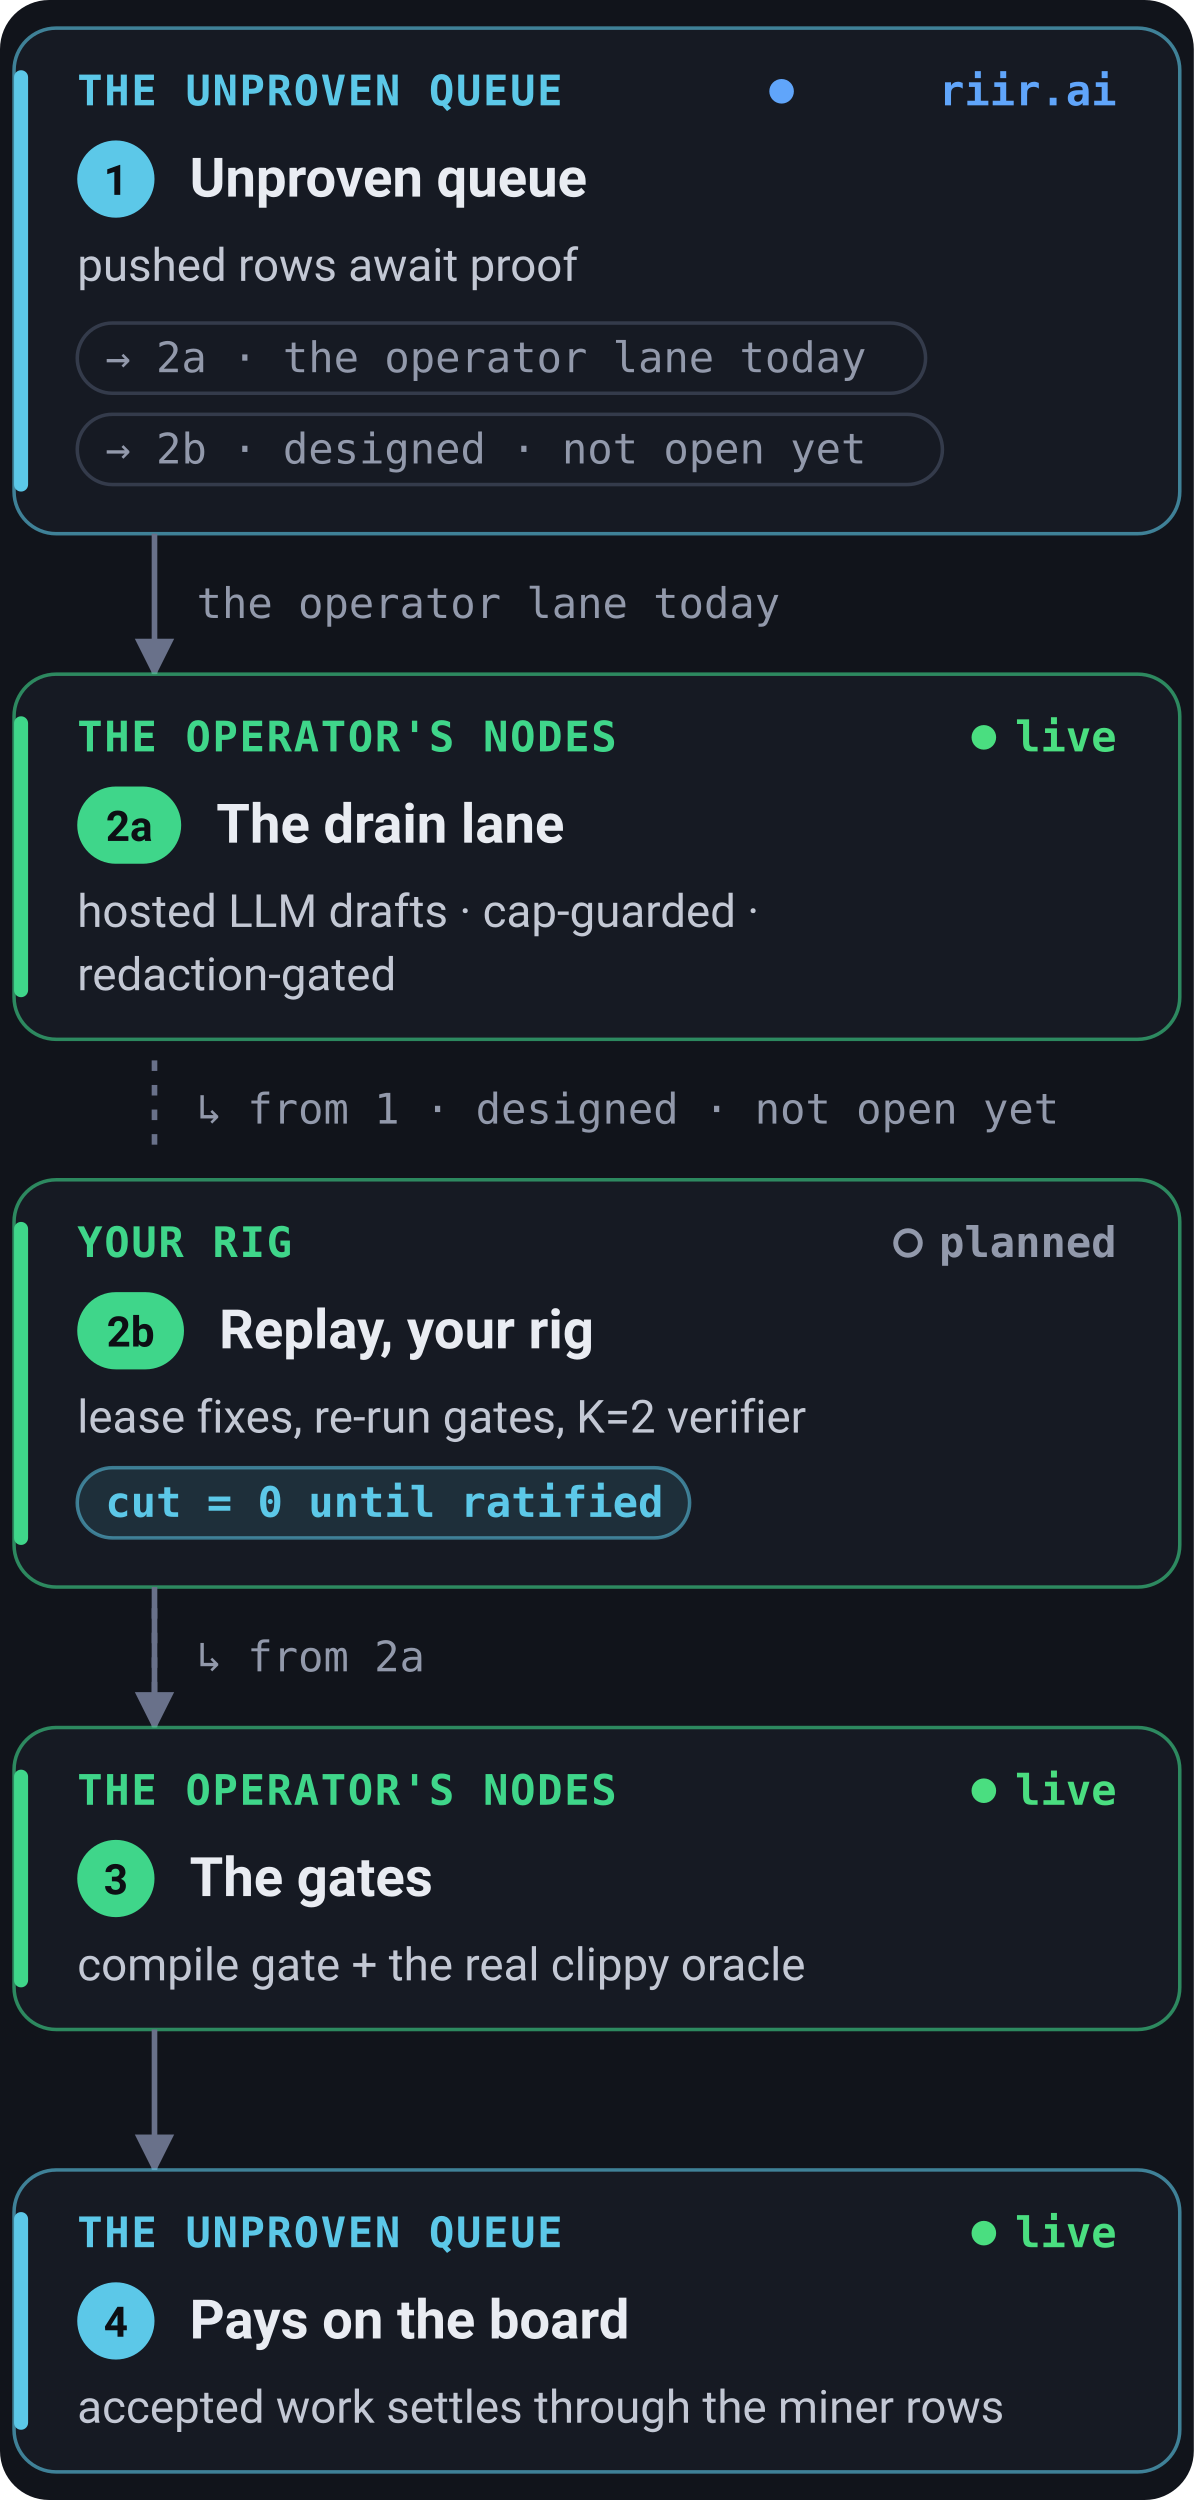
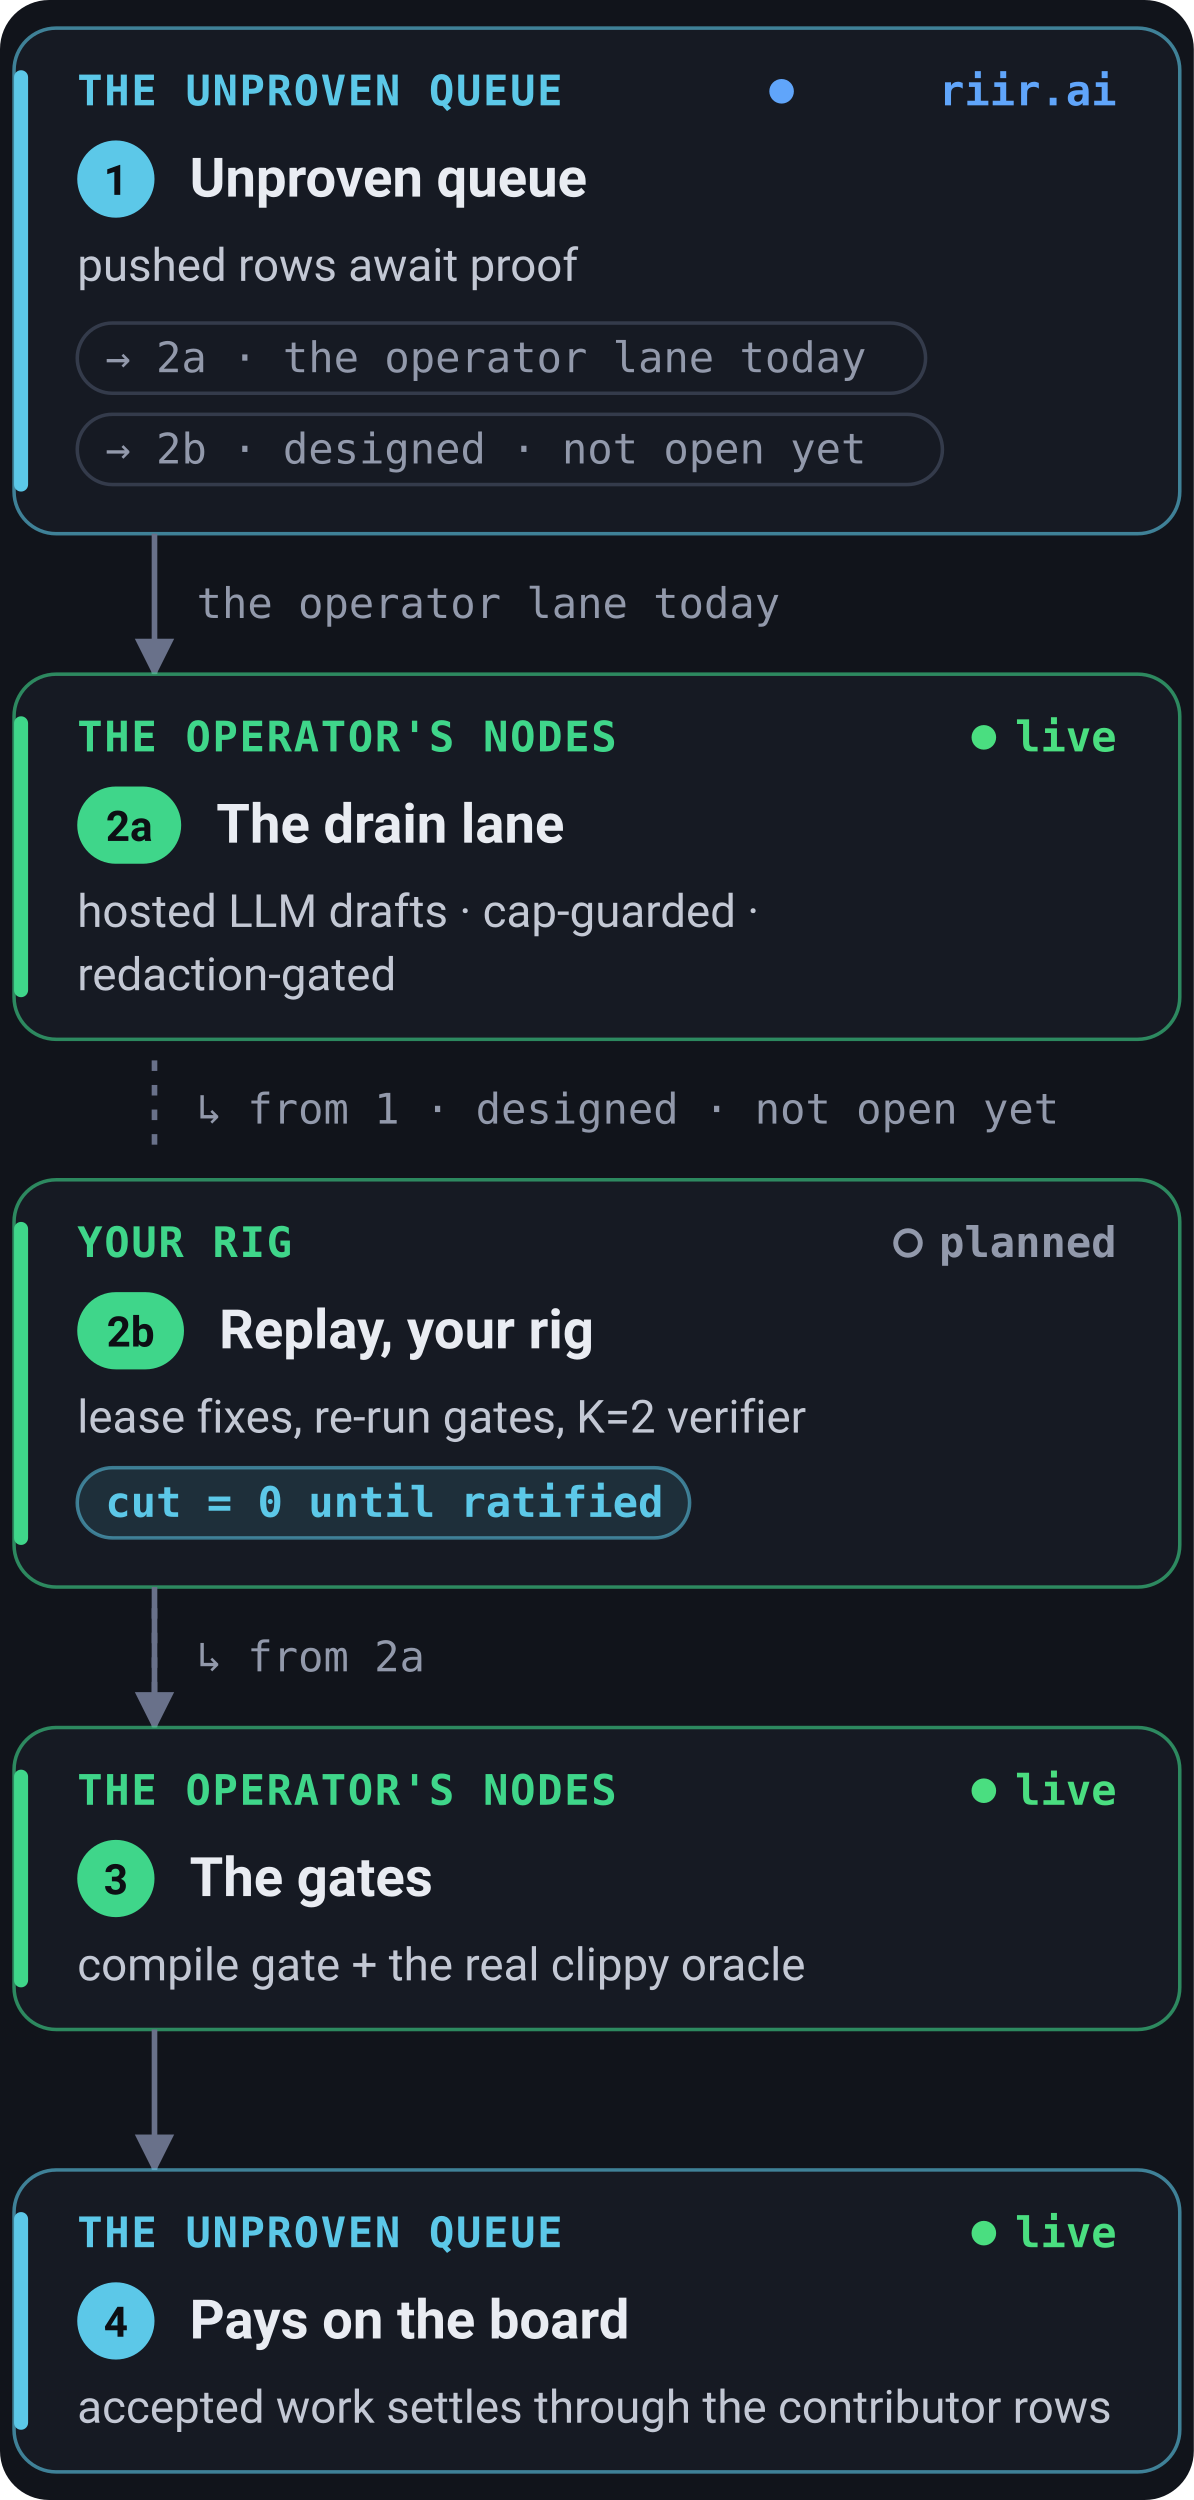
<svg xmlns="http://www.w3.org/2000/svg" id="role-fixer-flow-m" data-gfflow="1" viewBox="0 0 340 712" width="340" height="712" role="img" aria-labelledby="role-fixer-flow-m-t role-fixer-flow-m-d">
  <style>#role-fixer-flow-m .k{font:600 12px ui-monospace,SFMono-Regular,Menlo,Consolas,monospace;letter-spacing:.04em}#role-fixer-flow-m .t{font:700 15.5px ui-sans-serif,system-ui,-apple-system,"Segoe UI",Roboto,"Helvetica Neue",Arial,sans-serif;fill:#e9ecf2}#role-fixer-flow-m .d{font:400 13px ui-sans-serif,system-ui,-apple-system,"Segoe UI",Roboto,"Helvetica Neue",Arial,sans-serif;fill:#c3c8d4}#role-fixer-flow-m .n{font:700 12px ui-sans-serif,system-ui,-apple-system,"Segoe UI",Roboto,"Helvetica Neue",Arial,sans-serif;fill:#0d0f14}#role-fixer-flow-m .s{font:600 12px ui-monospace,SFMono-Regular,Menlo,Consolas,monospace}#role-fixer-flow-m .el{font:500 12px ui-monospace,SFMono-Regular,Menlo,Consolas,monospace;fill:#9299ab}#role-fixer-flow-m .e{fill:none;stroke-width:1.6}</style>
  <defs>
    <marker id="role-fixer-flow-m-a0" viewBox="0 0 10 10" refX="9" refY="5" markerWidth="7" markerHeight="7" orient="auto-start-reverse">
      <path d="M0,0 L10,5 L0,10 z" fill="#69718a" />
    </marker>
  </defs>
  <rect width="340" height="712" rx="14" fill="#11141b" />
  <g data-step="q" data-n="1">
    <rect class="gf-cb" x="4" y="8" width="332" height="144" rx="12" fill="#161a23" stroke="#5cc8e8" stroke-opacity=".6" />
    <rect x="4" y="20" width="4" height="120" rx="2" fill="#5cc8e8" />
    <text x="22" y="30" class="k" fill="#5cc8e8">THE UNPROVEN QUEUE</text>
    <circle cx="222.6" cy="26" r="3.5" fill="#60a5fa" />
    <text x="318" y="30" text-anchor="end" class="s" fill="#60a5fa">riir.ai</text>
    <circle cx="33" cy="51" r="11" fill="#5cc8e8" />
    <text x="33" y="55.5" text-anchor="middle" class="n">1</text>
    <text x="54" y="56" class="t">Unproven queue</text>
    <text x="22" y="80" class="d">pushed rows await proof</text>
    <rect x="22" y="92" width="241.6" height="20" rx="10" fill="none" stroke="#343b4b" />
    <text x="30" y="106" class="el">→ 2a · the operator lane today</text>
    <rect x="22" y="118" width="246.4" height="20" rx="10" fill="none" stroke="#343b4b" />
    <text x="30" y="132" class="el">→ 2b · designed · not open yet</text>
  </g>
  <g data-edge="q-&gt;drain">
    <path class="e" d="M44,152 V192" stroke="#69718a" marker-end="url(#role-fixer-flow-m-a0)" />
    <text class="el" x="56" y="176">the operator lane today</text>
  </g>
  <g data-step="drain" data-n="2a">
    <rect class="gf-cb" x="4" y="192" width="332" height="104" rx="12" fill="#161a23" stroke="#3fd68a" stroke-opacity=".6" />
    <rect x="4" y="204" width="4" height="80" rx="2" fill="#3fd68a" />
    <text x="22" y="214" class="k" fill="#3fd68a">THE OPERATOR'S NODES</text>
    <circle cx="280.2" cy="210" r="3.5" fill="#4ade80" />
    <text x="318" y="214" text-anchor="end" class="s" fill="#4ade80">live</text>
    <rect x="22" y="224" width="29.6" height="22" rx="11" fill="#3fd68a" />
    <text x="36.8" y="239.5" text-anchor="middle" class="n">2a</text>
    <text x="61.6" y="240" class="t">The drain lane</text>
    <text x="22" y="264" class="d">hosted LLM drafts · cap-guarded ·</text>
    <text x="22" y="282" class="d">redaction-gated</text>
  </g>
  <g data-edge="q-&gt;rep">
    <path class="e" d="M44,302 V330" stroke="#69718a" stroke-dasharray="3 4" />
    <text class="el" x="56" y="320">↳ from 1 · designed · not open yet</text>
  </g>
  <g data-step="rep" data-n="2b">
    <rect class="gf-cb" x="4" y="336" width="332" height="116" rx="12" fill="#161a23" stroke="#3fd68a" stroke-opacity=".6" />
    <rect x="4" y="348" width="4" height="92" rx="2" fill="#3fd68a" />
    <text x="22" y="358" class="k" fill="#3fd68a">YOUR RIG</text>
    <circle cx="258.6" cy="354" r="3.5" fill="none" stroke="#9299ab" stroke-width="1.4" />
    <text x="318" y="358" text-anchor="end" class="s" fill="#9299ab">planned</text>
    <rect x="22" y="368" width="30.4" height="22" rx="11" fill="#3fd68a" />
    <text x="37.2" y="383.5" text-anchor="middle" class="n">2b</text>
    <text x="62.4" y="384" class="t">Replay, your rig</text>
    <text x="22" y="408" class="d">lease fixes, re-run gates, K=2 verifier</text>
    <rect x="22" y="418" width="174.4" height="20" rx="10" fill="#5cc8e8" fill-opacity=".12" stroke="#5cc8e8" stroke-opacity=".55" />
    <text x="30" y="432" class="s" fill="#5cc8e8">cut = 0 until ratified</text>
  </g>
  <g data-edge="rep-&gt;gates">
    <path class="e" d="M44,452 V492" stroke="#69718a" marker-end="url(#role-fixer-flow-m-a0)" />
  </g>
  <g data-edge="drain-&gt;gates">
    <path class="e" d="M44,458 V486" stroke="#69718a" stroke-dasharray="3 4" />
    <text class="el" x="56" y="476">↳ from 2a</text>
  </g>
  <g data-step="gates" data-n="3">
    <rect class="gf-cb" x="4" y="492" width="332" height="86" rx="12" fill="#161a23" stroke="#3fd68a" stroke-opacity=".6" />
    <rect x="4" y="504" width="4" height="62" rx="2" fill="#3fd68a" />
    <text x="22" y="514" class="k" fill="#3fd68a">THE OPERATOR'S NODES</text>
    <circle cx="280.2" cy="510" r="3.5" fill="#4ade80" />
    <text x="318" y="514" text-anchor="end" class="s" fill="#4ade80">live</text>
    <circle cx="33" cy="535" r="11" fill="#3fd68a" />
    <text x="33" y="539.5" text-anchor="middle" class="n">3</text>
    <text x="54" y="540" class="t">The gates</text>
    <text x="22" y="564" class="d">compile gate + the real clippy oracle</text>
  </g>
  <g data-edge="gates-&gt;pay">
    <path class="e" d="M44,578 V618" stroke="#69718a" marker-end="url(#role-fixer-flow-m-a0)" />
  </g>
  <g data-step="pay" data-n="4">
    <rect class="gf-cb" x="4" y="618" width="332" height="86" rx="12" fill="#161a23" stroke="#5cc8e8" stroke-opacity=".6" />
    <rect x="4" y="630" width="4" height="62" rx="2" fill="#5cc8e8" />
    <text x="22" y="640" class="k" fill="#5cc8e8">THE UNPROVEN QUEUE</text>
    <circle cx="280.2" cy="636" r="3.5" fill="#4ade80" />
    <text x="318" y="640" text-anchor="end" class="s" fill="#4ade80">live</text>
    <circle cx="33" cy="661" r="11" fill="#5cc8e8" />
    <text x="33" y="665.5" text-anchor="middle" class="n">4</text>
    <text x="54" y="666" class="t">Pays on the board</text>
-     <text x="22" y="690" class="d">accepted work settles through the miner rows</text>
+     <text x="22" y="690" class="d">accepted work settles through the contributor rows</text>
  </g>
</svg>
